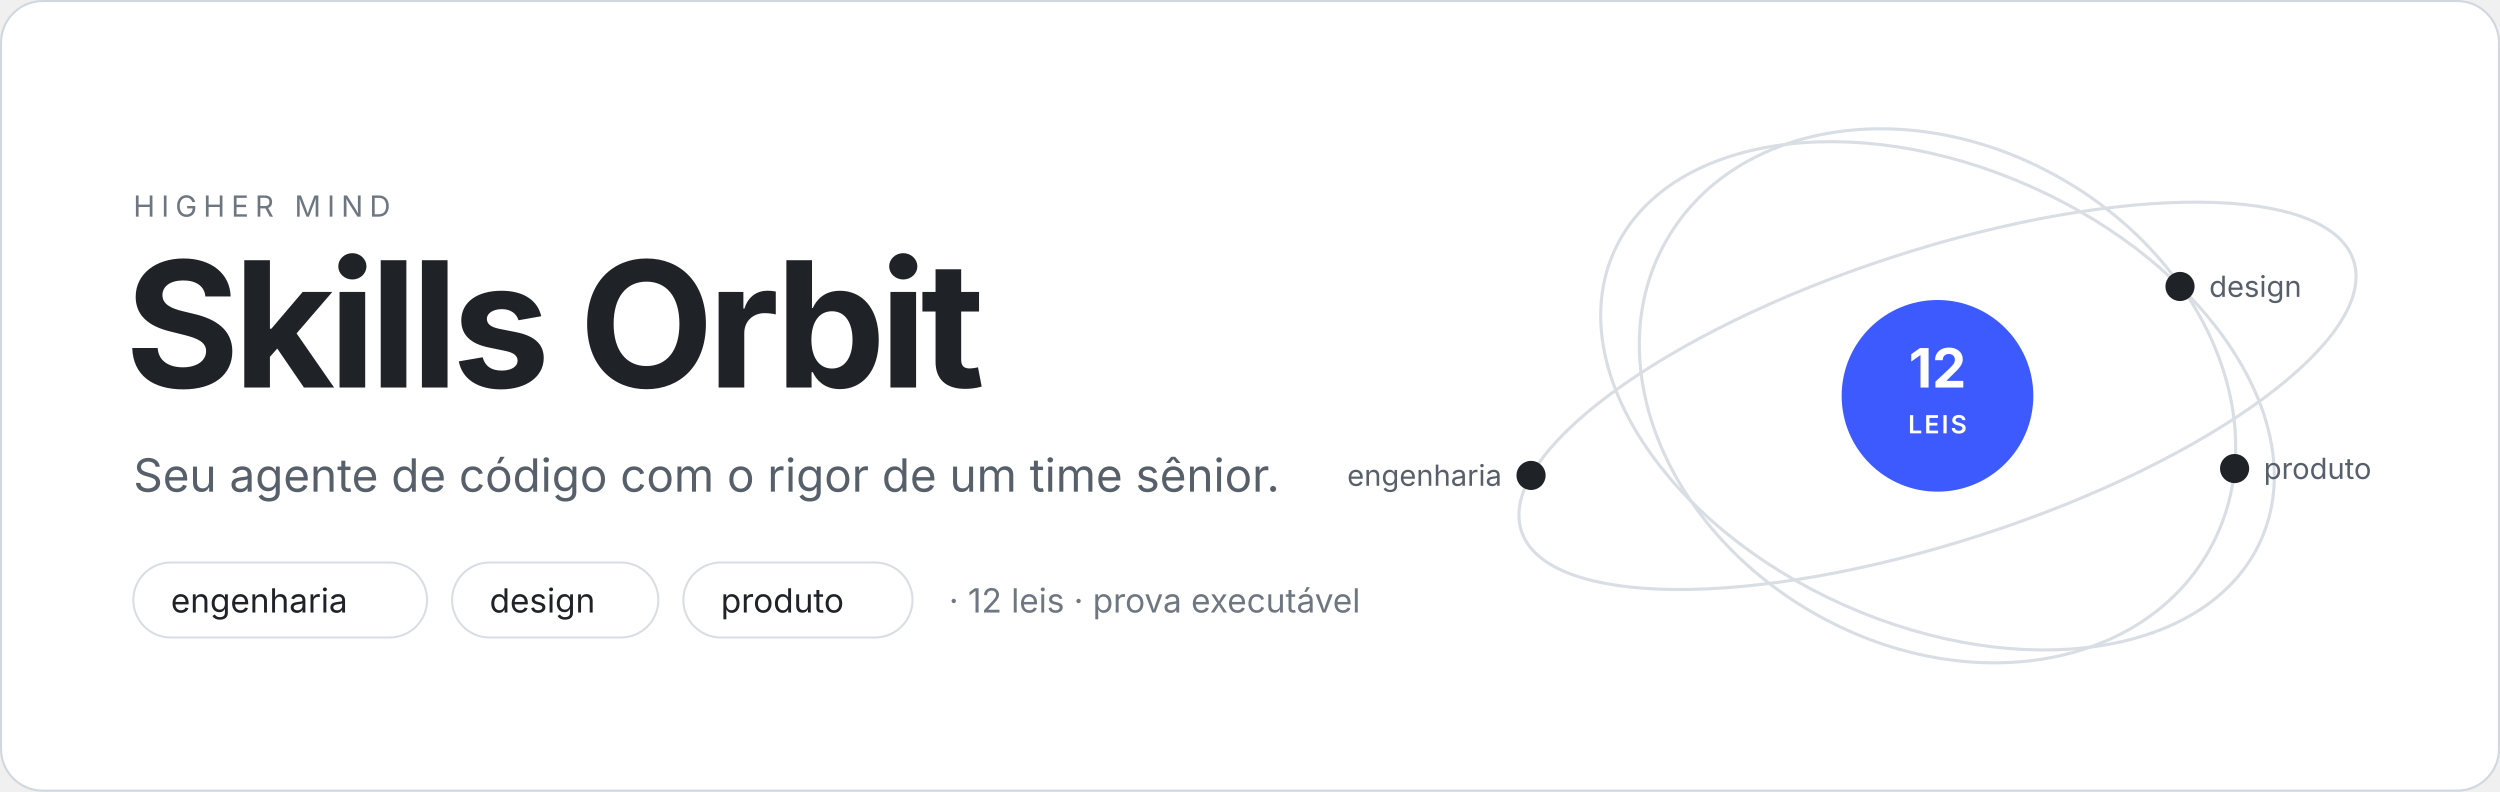
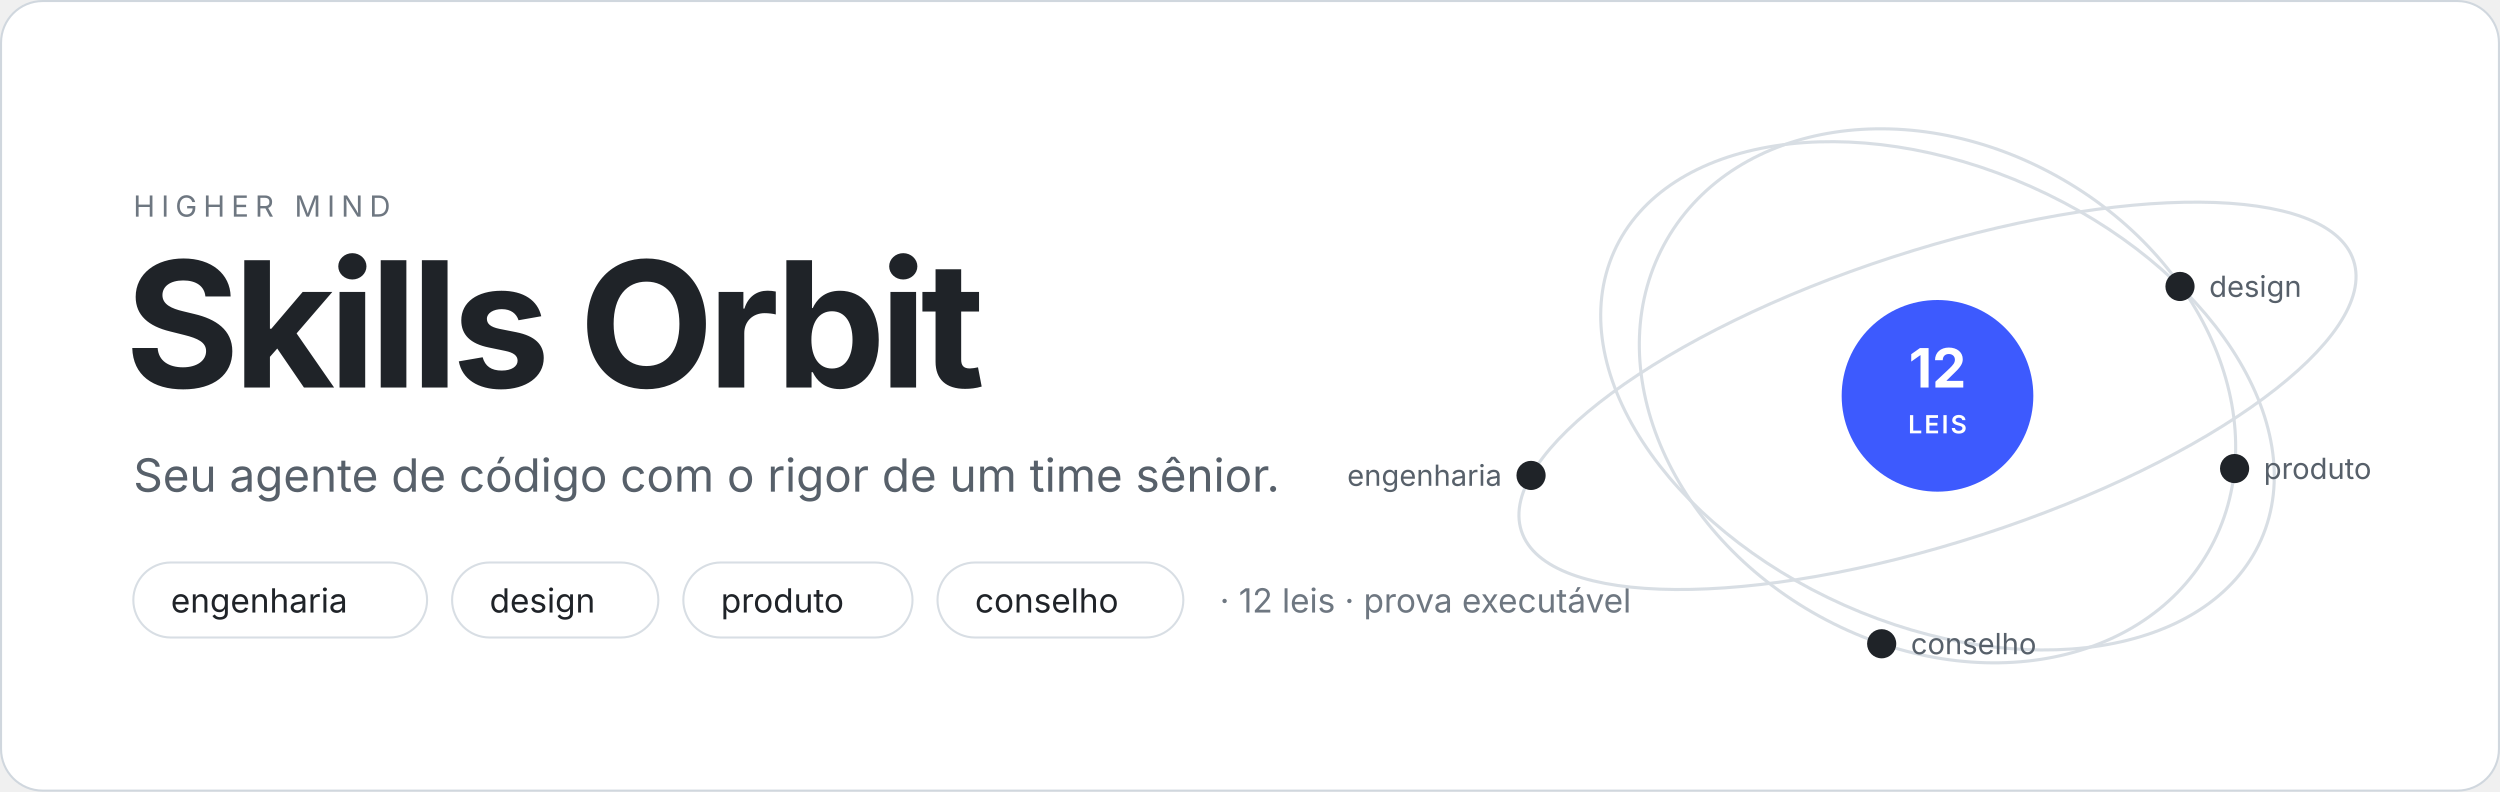
- <svg xmlns="http://www.w3.org/2000/svg" width="1200" height="380" viewBox="0 0 1200 380" role="img" aria-label="HM Skills Orbit: engenharia, design e produto orbitando doze leis.">
+ <svg xmlns="http://www.w3.org/2000/svg" width="1200" height="380" viewBox="0 0 1200 380" role="img" aria-label="HM Skills Orbit: engenharia, design, produto e conselho orbitando doze leis.">
  <rect x="0.5" y="0.5" width="1199" height="379" rx="20" fill="#FFFFFF" stroke="#D0D7DE" />
  <text x="64" y="104" font-family="Inter, -apple-system, Segoe UI, Helvetica, Arial, sans-serif" font-size="14" letter-spacing="3" fill="#6E7781">HIGHER MIND</text>
  <text x="60" y="186" font-family="Inter, -apple-system, Segoe UI, Helvetica, Arial, sans-serif" font-size="84" font-weight="700" letter-spacing="-3" fill="#1F2328">Skills Orbit</text>
  <text x="64" y="236" font-family="Inter, -apple-system, Segoe UI, Helvetica, Arial, sans-serif" font-size="22" fill="#57606A">Seu agente de código com o rigor de um time sênior.</text>
  <rect x="64" y="270" width="141" height="36" rx="18" fill="none" stroke="#D8DEE4" />
  <text x="82" y="294" font-family="Inter, -apple-system, Segoe UI, Helvetica, Arial, sans-serif" font-size="16" fill="#1F2328">engenharia</text>
  <rect x="217.0" y="270" width="99" height="36" rx="18" fill="none" stroke="#D8DEE4" />
  <text x="235.0" y="294" font-family="Inter, -apple-system, Segoe UI, Helvetica, Arial, sans-serif" font-size="16" fill="#1F2328">design</text>
  <rect x="328.0" y="270" width="110" height="36" rx="18" fill="none" stroke="#D8DEE4" />
  <text x="346.0" y="294" font-family="Inter, -apple-system, Segoe UI, Helvetica, Arial, sans-serif" font-size="16" fill="#1F2328">produto</text>
-   <text x="455.5" y="294" font-family="Inter, -apple-system, Segoe UI, Helvetica, Arial, sans-serif" font-size="16" fill="#6E7781">· 12 leis · prova executável</text>
+   <rect x="450.0" y="270" width="118" height="36" rx="18" fill="none" stroke="#D8DEE4" />
+   <text x="468.0" y="294" font-family="Inter, -apple-system, Segoe UI, Helvetica, Arial, sans-serif" font-size="16" fill="#1F2328">conselho</text>
+   <text x="585.5" y="294" font-family="Inter, -apple-system, Segoe UI, Helvetica, Arial, sans-serif" font-size="16" fill="#6E7781">· 12 leis · prova executável</text>
  <ellipse cx="930" cy="190" rx="210" ry="70" fill="none" stroke="#D8DEE4" stroke-width="1.5" transform="rotate(-18 930 190)" />
  <ellipse cx="930" cy="190" rx="170" ry="110" fill="none" stroke="#D8DEE4" stroke-width="1.5" transform="rotate(24 930 190)" />
  <ellipse cx="930" cy="190" rx="120" ry="150" fill="none" stroke="#D8DEE4" stroke-width="1.5" transform="rotate(-60 930 190)" />
  <circle cx="930" cy="190" r="46" fill="#3D5AFE" />
  <text x="930" y="186" text-anchor="middle" font-family="Inter, -apple-system, Segoe UI, Helvetica, Arial, sans-serif" font-size="26" font-weight="700" fill="#FFFFFF">12</text>
  <text x="930" y="208" text-anchor="middle" font-family="Inter, -apple-system, Segoe UI, Helvetica, Arial, sans-serif" font-size="12" font-weight="600" letter-spacing="1" fill="#FFFFFF">LEIS</text>
  <circle cx="734.9" cy="228.2" r="7" fill="#1F2328" />
  <text x="720.9" y="233.2" text-anchor="end" font-family="Inter, -apple-system, Segoe UI, Helvetica, Arial, sans-serif" font-size="14" fill="#57606A">engenharia</text>
  <circle cx="1046.4" cy="137.5" r="7" fill="#1F2328" />
  <text x="1060.4" y="142.5" text-anchor="start" font-family="Inter, -apple-system, Segoe UI, Helvetica, Arial, sans-serif" font-size="14" fill="#57606A">design</text>
  <circle cx="1072.6" cy="224.9" r="7" fill="#1F2328" />
  <text x="1086.6" y="229.9" text-anchor="start" font-family="Inter, -apple-system, Segoe UI, Helvetica, Arial, sans-serif" font-size="14" fill="#57606A">produto</text>
+   <circle cx="903.2" cy="309.0" r="7" fill="#1F2328" />
+   <text x="917.2" y="314.0" text-anchor="start" font-family="Inter, -apple-system, Segoe UI, Helvetica, Arial, sans-serif" font-size="14" fill="#57606A">conselho</text>
</svg>
